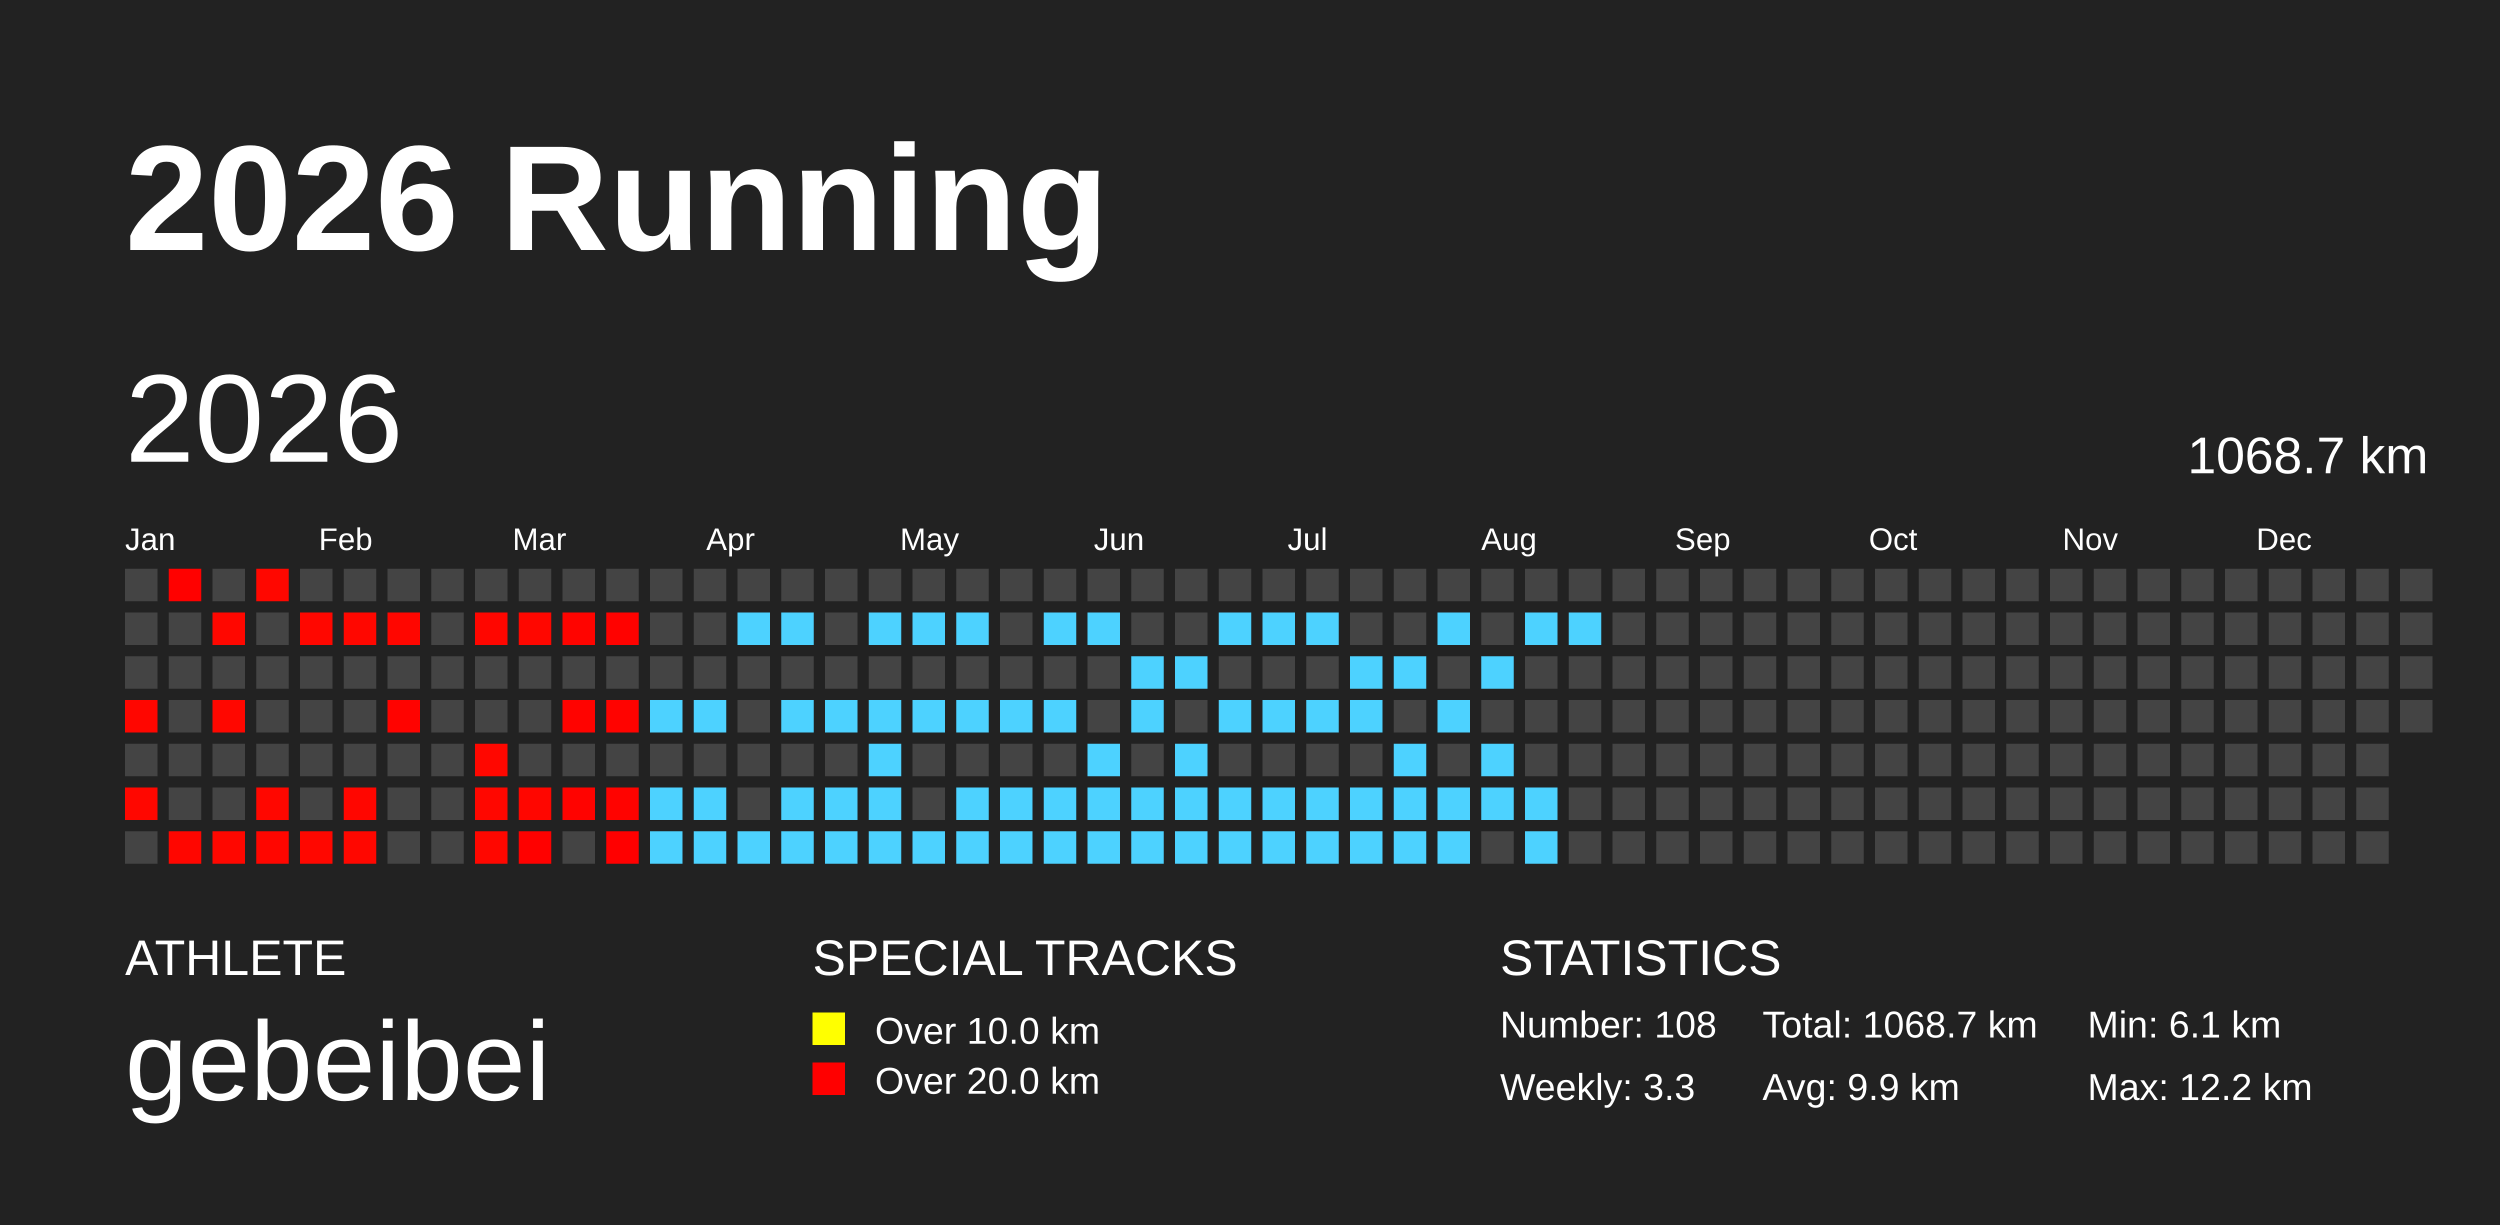
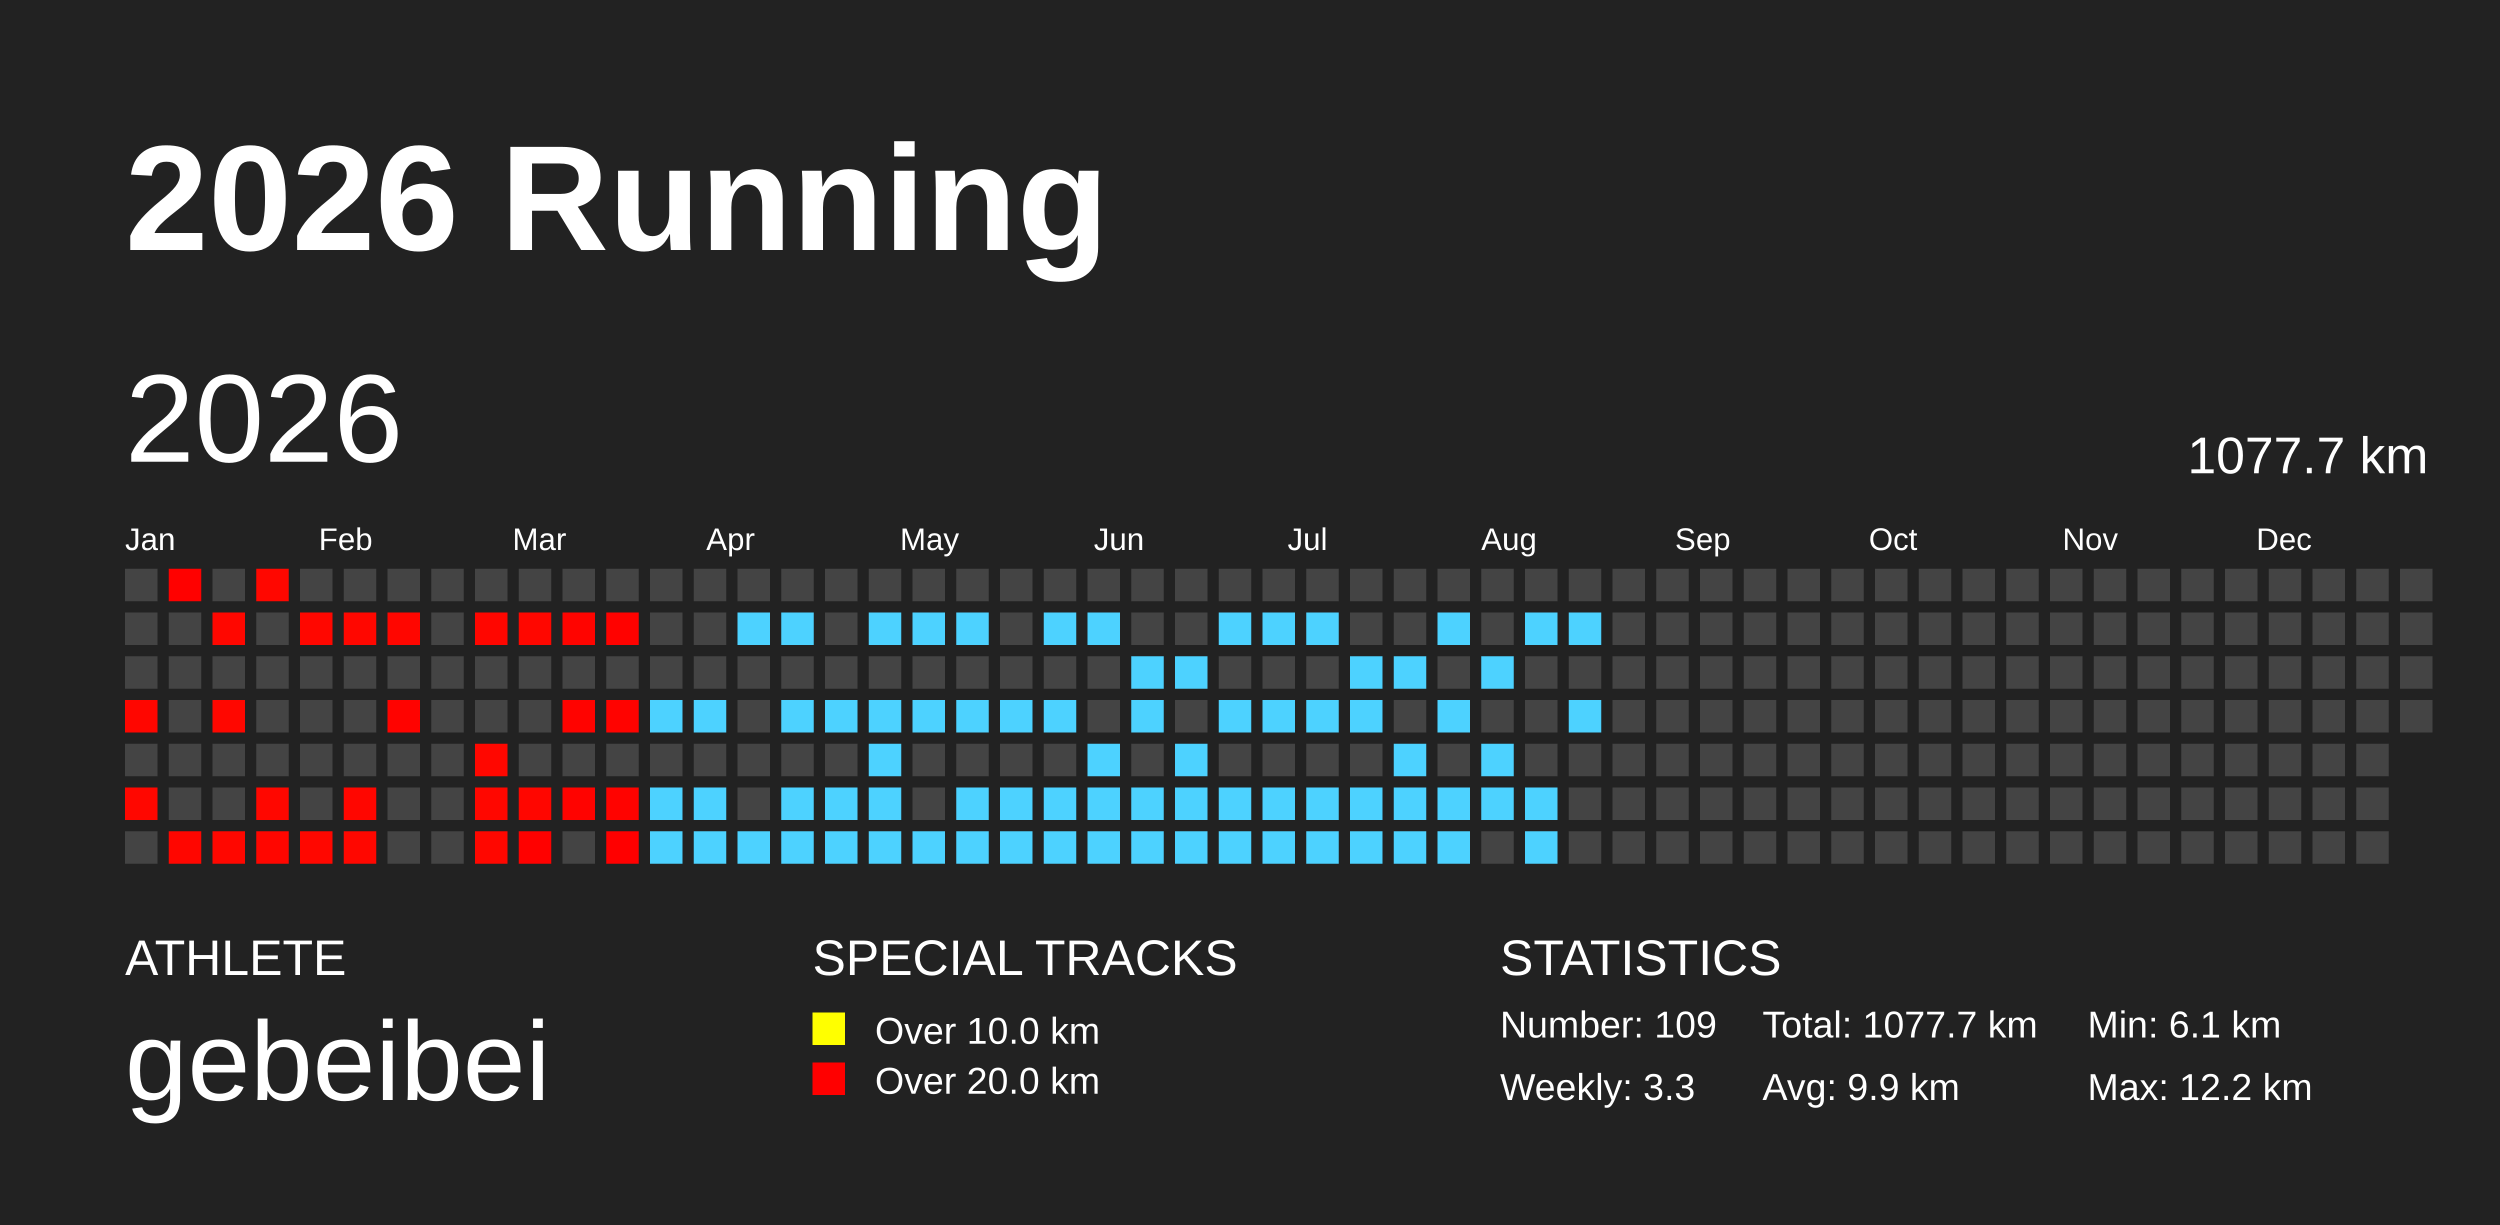
<svg xmlns="http://www.w3.org/2000/svg" baseProfile="full" height="98mm" version="1.1" viewBox="0,0,200,98" width="200mm">
  <defs />
  <rect fill="#222222" height="98" width="200" x="0" y="0" />
  <text fill="#FFFFFF" style="font-size:12px; font-family:Arial; font-weight:bold;" x="10" y="20">2026 Running</text>
  <text fill="#FFFFFF" style="font-size:4px; font-family:Arial" x="10" y="78">ATHLETE</text>
  <text fill="#FFFFFF" style="font-size:9px; font-family:Arial" x="10" y="88">gebeibei</text>
  <text fill="#FFFFFF" style="font-size:4px; font-family:Arial" x="65" y="78">SPECIAL TRACKS</text>
  <rect fill="yellow" height="2.6" width="2.6" x="65" y="81" />
  <text fill="#FFFFFF" style="font-size:3px; font-family:Arial" x="70" y="83.5">Over 10.0 km</text>
  <rect fill="red" height="2.6" width="2.6" x="65" y="85" />
  <text fill="#FFFFFF" style="font-size:3px; font-family:Arial" x="70" y="87.5">Over 20.0 km</text>
  <text fill="#FFFFFF" style="font-size:4px; font-family:Arial" x="120" y="78">STATISTICS</text>
-   <text fill="#FFFFFF" style="font-size:3px; font-family:Arial" x="120" y="83">Number: 108</text>
+   <text fill="#FFFFFF" style="font-size:3px; font-family:Arial" x="120" y="83">Number: 109</text>
  <text fill="#FFFFFF" style="font-size:3px; font-family:Arial" x="120" y="88">Weekly: 3.3</text>
-   <text fill="#FFFFFF" style="font-size:3px; font-family:Arial" x="141" y="83">Total: 1068.7 km</text>
+   <text fill="#FFFFFF" style="font-size:3px; font-family:Arial" x="141" y="83">Total: 1077.7 km</text>
  <text fill="#FFFFFF" style="font-size:3px; font-family:Arial" x="141" y="88">Avg: 9.9 km</text>
  <text fill="#FFFFFF" style="font-size:3px; font-family:Arial" x="167" y="83">Min: 6.1 km</text>
  <text fill="#FFFFFF" style="font-size:3px; font-family:Arial" x="167" y="88">Max: 12.2 km</text>
  <text dominant-baseline="hanging" fill="#FFFFFF" style="font-size:10.0px; font-family:Arial;" x="10" y="30">2026</text>
-   <text dominant-baseline="hanging" fill="#FFFFFF" style="font-size:4.125px; font-family:Arial;" x="175" y="35">1068.7 km</text>
+   <text dominant-baseline="hanging" fill="#FFFFFF" style="font-size:4.125px; font-family:Arial;" x="175" y="35">1077.7 km</text>
  <text fill="#FFFFFF" style="font-size:2.5px; font-family:Arial" x="10.0" y="44">Jan</text>
  <text fill="#FFFFFF" style="font-size:2.5px; font-family:Arial" x="25.5" y="44">Feb</text>
  <text fill="#FFFFFF" style="font-size:2.5px; font-family:Arial" x="41.0" y="44">Mar</text>
  <text fill="#FFFFFF" style="font-size:2.5px; font-family:Arial" x="56.5" y="44">Apr</text>
  <text fill="#FFFFFF" style="font-size:2.5px; font-family:Arial" x="72.0" y="44">May</text>
  <text fill="#FFFFFF" style="font-size:2.5px; font-family:Arial" x="87.5" y="44">Jun</text>
  <text fill="#FFFFFF" style="font-size:2.5px; font-family:Arial" x="103.0" y="44">Jul</text>
  <text fill="#FFFFFF" style="font-size:2.5px; font-family:Arial" x="118.5" y="44">Aug</text>
  <text fill="#FFFFFF" style="font-size:2.5px; font-family:Arial" x="134.0" y="44">Sep</text>
  <text fill="#FFFFFF" style="font-size:2.5px; font-family:Arial" x="149.5" y="44">Oct</text>
  <text fill="#FFFFFF" style="font-size:2.5px; font-family:Arial" x="165.0" y="44">Nov</text>
  <text fill="#FFFFFF" style="font-size:2.5px; font-family:Arial" x="180.5" y="44">Dec</text>
  <rect fill="#444444" height="2.6" width="2.6" x="10.0" y="45.5" />
  <rect fill="#444444" height="2.6" width="2.6" x="10.0" y="49.0" />
  <rect fill="#444444" height="2.6" width="2.6" x="10.0" y="52.5" />
  <rect fill="#ff0600" height="2.6" width="2.6" x="10.0" y="56.0" />
  <rect fill="#444444" height="2.6" width="2.6" x="10.0" y="59.5" />
  <rect fill="#ff0700" height="2.6" width="2.6" x="10.0" y="63.0" />
  <rect fill="#444444" height="2.6" width="2.6" x="10.0" y="66.5" />
  <rect fill="#ff0100" height="2.6" width="2.6" x="13.5" y="45.5" />
  <rect fill="#444444" height="2.6" width="2.6" x="13.5" y="49.0" />
  <rect fill="#444444" height="2.6" width="2.6" x="13.5" y="52.5" />
  <rect fill="#444444" height="2.6" width="2.6" x="13.5" y="56.0" />
  <rect fill="#444444" height="2.6" width="2.6" x="13.5" y="59.5" />
  <rect fill="#444444" height="2.6" width="2.6" x="13.5" y="63.0" />
  <rect fill="#ff0600" height="2.6" width="2.6" x="13.5" y="66.5" />
  <rect fill="#444444" height="2.6" width="2.6" x="17.0" y="45.5" />
  <rect fill="#ff0700" height="2.6" width="2.6" x="17.0" y="49.0" />
  <rect fill="#444444" height="2.6" width="2.6" x="17.0" y="52.5" />
  <rect fill="#ff0700" height="2.6" width="2.6" x="17.0" y="56.0" />
  <rect fill="#444444" height="2.6" width="2.6" x="17.0" y="59.5" />
  <rect fill="#444444" height="2.6" width="2.6" x="17.0" y="63.0" />
  <rect fill="#ff0700" height="2.6" width="2.6" x="17.0" y="66.5" />
  <rect fill="#ff0700" height="2.6" width="2.6" x="20.5" y="45.5" />
  <rect fill="#444444" height="2.6" width="2.6" x="20.5" y="49.0" />
  <rect fill="#444444" height="2.6" width="2.6" x="20.5" y="52.5" />
  <rect fill="#444444" height="2.6" width="2.6" x="20.5" y="56.0" />
  <rect fill="#444444" height="2.6" width="2.6" x="20.5" y="59.5" />
  <rect fill="#ff0700" height="2.6" width="2.6" x="20.5" y="63.0" />
  <rect fill="#ff0600" height="2.6" width="2.6" x="20.5" y="66.5" />
  <rect fill="#444444" height="2.6" width="2.6" x="24.0" y="45.5" />
  <rect fill="#ff0700" height="2.6" width="2.6" x="24.0" y="49.0" />
  <rect fill="#444444" height="2.6" width="2.6" x="24.0" y="52.5" />
  <rect fill="#444444" height="2.6" width="2.6" x="24.0" y="56.0" />
  <rect fill="#444444" height="2.6" width="2.6" x="24.0" y="59.5" />
  <rect fill="#444444" height="2.6" width="2.6" x="24.0" y="63.0" />
  <rect fill="#ff0700" height="2.6" width="2.6" x="24.0" y="66.5" />
  <rect fill="#444444" height="2.6" width="2.6" x="27.5" y="45.5" />
  <rect fill="#ff0700" height="2.6" width="2.6" x="27.5" y="49.0" />
  <rect fill="#444444" height="2.6" width="2.6" x="27.5" y="52.5" />
  <rect fill="#444444" height="2.6" width="2.6" x="27.5" y="56.0" />
  <rect fill="#444444" height="2.6" width="2.6" x="27.5" y="59.5" />
  <rect fill="#ff0600" height="2.6" width="2.6" x="27.5" y="63.0" />
  <rect fill="#ff0700" height="2.6" width="2.6" x="27.5" y="66.5" />
  <rect fill="#444444" height="2.6" width="2.6" x="31.0" y="45.5" />
  <rect fill="#ff0600" height="2.6" width="2.6" x="31.0" y="49.0" />
  <rect fill="#444444" height="2.6" width="2.6" x="31.0" y="52.5" />
  <rect fill="#ff0300" height="2.6" width="2.6" x="31.0" y="56.0" />
  <rect fill="#444444" height="2.6" width="2.6" x="31.0" y="59.5" />
  <rect fill="#444444" height="2.6" width="2.6" x="31.0" y="63.0" />
  <rect fill="#444444" height="2.6" width="2.6" x="31.0" y="66.5" />
  <rect fill="#444444" height="2.6" width="2.6" x="34.5" y="45.5" />
  <rect fill="#444444" height="2.6" width="2.6" x="34.5" y="49.0" />
  <rect fill="#444444" height="2.6" width="2.6" x="34.5" y="52.5" />
  <rect fill="#444444" height="2.6" width="2.6" x="34.5" y="56.0" />
  <rect fill="#444444" height="2.6" width="2.6" x="34.5" y="59.5" />
  <rect fill="#444444" height="2.6" width="2.6" x="34.5" y="63.0" />
  <rect fill="#444444" height="2.6" width="2.6" x="34.5" y="66.5" />
  <rect fill="#444444" height="2.6" width="2.6" x="38.0" y="45.5" />
  <rect fill="#ff0600" height="2.6" width="2.6" x="38.0" y="49.0" />
  <rect fill="#444444" height="2.6" width="2.6" x="38.0" y="52.5" />
  <rect fill="#444444" height="2.6" width="2.6" x="38.0" y="56.0" />
  <rect fill="#ff0700" height="2.6" width="2.6" x="38.0" y="59.5" />
  <rect fill="#ff0700" height="2.6" width="2.6" x="38.0" y="63.0" />
  <rect fill="#ff0700" height="2.6" width="2.6" x="38.0" y="66.5" />
  <rect fill="#444444" height="2.6" width="2.6" x="41.5" y="45.5" />
  <rect fill="#ff0700" height="2.6" width="2.6" x="41.5" y="49.0" />
  <rect fill="#444444" height="2.6" width="2.6" x="41.5" y="52.5" />
  <rect fill="#444444" height="2.6" width="2.6" x="41.5" y="56.0" />
  <rect fill="#444444" height="2.6" width="2.6" x="41.5" y="59.5" />
  <rect fill="#ff0600" height="2.6" width="2.6" x="41.5" y="63.0" />
  <rect fill="#ff0100" height="2.6" width="2.6" x="41.5" y="66.5" />
  <rect fill="#444444" height="2.6" width="2.6" x="45.0" y="45.5" />
  <rect fill="#ff0400" height="2.6" width="2.6" x="45.0" y="49.0" />
  <rect fill="#444444" height="2.6" width="2.6" x="45.0" y="52.5" />
  <rect fill="#ff0300" height="2.6" width="2.6" x="45.0" y="56.0" />
  <rect fill="#444444" height="2.6" width="2.6" x="45.0" y="59.5" />
  <rect fill="#ff0300" height="2.6" width="2.6" x="45.0" y="63.0" />
  <rect fill="#444444" height="2.6" width="2.6" x="45.0" y="66.5" />
  <rect fill="#444444" height="2.6" width="2.6" x="48.5" y="45.5" />
  <rect fill="#ff0200" height="2.6" width="2.6" x="48.5" y="49.0" />
  <rect fill="#444444" height="2.6" width="2.6" x="48.5" y="52.5" />
  <rect fill="#ff0300" height="2.6" width="2.6" x="48.5" y="56.0" />
  <rect fill="#444444" height="2.6" width="2.6" x="48.5" y="59.5" />
  <rect fill="#ff0300" height="2.6" width="2.6" x="48.5" y="63.0" />
  <rect fill="#ff0000" height="2.6" width="2.6" x="48.5" y="66.5" />
  <rect fill="#444444" height="2.6" width="2.6" x="52.0" y="45.5" />
  <rect fill="#444444" height="2.6" width="2.6" x="52.0" y="49.0" />
  <rect fill="#444444" height="2.6" width="2.6" x="52.0" y="52.5" />
  <rect fill="#4dd2ff" height="2.6" width="2.6" x="52.0" y="56.0" />
  <rect fill="#444444" height="2.6" width="2.6" x="52.0" y="59.5" />
  <rect fill="#4dd2ff" height="2.6" width="2.6" x="52.0" y="63.0" />
  <rect fill="#4dd2ff" height="2.6" width="2.6" x="52.0" y="66.5" />
  <rect fill="#444444" height="2.6" width="2.6" x="55.5" y="45.5" />
  <rect fill="#444444" height="2.6" width="2.6" x="55.5" y="49.0" />
  <rect fill="#444444" height="2.6" width="2.6" x="55.5" y="52.5" />
  <rect fill="#4dd2ff" height="2.6" width="2.6" x="55.5" y="56.0" />
  <rect fill="#444444" height="2.6" width="2.6" x="55.5" y="59.5" />
  <rect fill="#4dd2ff" height="2.6" width="2.6" x="55.5" y="63.0" />
  <rect fill="#4dd2ff" height="2.6" width="2.6" x="55.5" y="66.5" />
  <rect fill="#444444" height="2.6" width="2.6" x="59.0" y="45.5" />
  <rect fill="#4dd2ff" height="2.6" width="2.6" x="59.0" y="49.0" />
  <rect fill="#444444" height="2.6" width="2.6" x="59.0" y="52.5" />
  <rect fill="#444444" height="2.6" width="2.6" x="59.0" y="56.0" />
  <rect fill="#444444" height="2.6" width="2.6" x="59.0" y="59.5" />
  <rect fill="#444444" height="2.6" width="2.6" x="59.0" y="63.0" />
  <rect fill="#4dd2ff" height="2.6" width="2.6" x="59.0" y="66.5" />
  <rect fill="#444444" height="2.6" width="2.6" x="62.5" y="45.5" />
  <rect fill="#4dd2ff" height="2.6" width="2.6" x="62.5" y="49.0" />
  <rect fill="#444444" height="2.6" width="2.6" x="62.5" y="52.5" />
  <rect fill="#4dd2ff" height="2.6" width="2.6" x="62.5" y="56.0" />
  <rect fill="#444444" height="2.6" width="2.6" x="62.5" y="59.5" />
  <rect fill="#4dd2ff" height="2.6" width="2.6" x="62.5" y="63.0" />
  <rect fill="#4dd2ff" height="2.6" width="2.6" x="62.5" y="66.5" />
  <rect fill="#444444" height="2.6" width="2.6" x="66.0" y="45.5" />
  <rect fill="#444444" height="2.6" width="2.6" x="66.0" y="49.0" />
  <rect fill="#444444" height="2.6" width="2.6" x="66.0" y="52.5" />
  <rect fill="#4dd2ff" height="2.6" width="2.6" x="66.0" y="56.0" />
  <rect fill="#444444" height="2.6" width="2.6" x="66.0" y="59.5" />
  <rect fill="#4dd2ff" height="2.6" width="2.6" x="66.0" y="63.0" />
  <rect fill="#4dd2ff" height="2.6" width="2.6" x="66.0" y="66.5" />
  <rect fill="#444444" height="2.6" width="2.6" x="69.5" y="45.5" />
  <rect fill="#4dd2ff" height="2.6" width="2.6" x="69.5" y="49.0" />
  <rect fill="#444444" height="2.6" width="2.6" x="69.5" y="52.5" />
  <rect fill="#4dd2ff" height="2.6" width="2.6" x="69.5" y="56.0" />
  <rect fill="#4dd2ff" height="2.6" width="2.6" x="69.5" y="59.5" />
  <rect fill="#4dd2ff" height="2.6" width="2.6" x="69.5" y="63.0" />
  <rect fill="#4dd2ff" height="2.6" width="2.6" x="69.5" y="66.5" />
  <rect fill="#444444" height="2.6" width="2.6" x="73.0" y="45.5" />
  <rect fill="#4dd2ff" height="2.6" width="2.6" x="73.0" y="49.0" />
  <rect fill="#444444" height="2.6" width="2.6" x="73.0" y="52.5" />
  <rect fill="#4dd2ff" height="2.6" width="2.6" x="73.0" y="56.0" />
  <rect fill="#444444" height="2.6" width="2.6" x="73.0" y="59.5" />
  <rect fill="#444444" height="2.6" width="2.6" x="73.0" y="63.0" />
  <rect fill="#4dd2ff" height="2.6" width="2.6" x="73.0" y="66.5" />
  <rect fill="#444444" height="2.6" width="2.6" x="76.5" y="45.5" />
  <rect fill="#4dd2ff" height="2.6" width="2.6" x="76.5" y="49.0" />
  <rect fill="#444444" height="2.6" width="2.6" x="76.5" y="52.5" />
  <rect fill="#4dd2ff" height="2.6" width="2.6" x="76.5" y="56.0" />
  <rect fill="#444444" height="2.6" width="2.6" x="76.5" y="59.5" />
  <rect fill="#4dd2ff" height="2.6" width="2.6" x="76.5" y="63.0" />
  <rect fill="#4dd2ff" height="2.6" width="2.6" x="76.5" y="66.5" />
  <rect fill="#444444" height="2.6" width="2.6" x="80.0" y="45.5" />
  <rect fill="#444444" height="2.6" width="2.6" x="80.0" y="49.0" />
  <rect fill="#444444" height="2.6" width="2.6" x="80.0" y="52.5" />
  <rect fill="#4dd2ff" height="2.6" width="2.6" x="80.0" y="56.0" />
  <rect fill="#444444" height="2.6" width="2.6" x="80.0" y="59.5" />
  <rect fill="#4dd2ff" height="2.6" width="2.6" x="80.0" y="63.0" />
  <rect fill="#4dd2ff" height="2.6" width="2.6" x="80.0" y="66.5" />
  <rect fill="#444444" height="2.6" width="2.6" x="83.5" y="45.5" />
  <rect fill="#4dd2ff" height="2.6" width="2.6" x="83.5" y="49.0" />
  <rect fill="#444444" height="2.6" width="2.6" x="83.5" y="52.5" />
  <rect fill="#4dd2ff" height="2.6" width="2.6" x="83.5" y="56.0" />
  <rect fill="#444444" height="2.6" width="2.6" x="83.5" y="59.5" />
  <rect fill="#4dd2ff" height="2.6" width="2.6" x="83.5" y="63.0" />
  <rect fill="#4dd2ff" height="2.6" width="2.6" x="83.5" y="66.5" />
  <rect fill="#444444" height="2.6" width="2.6" x="87.0" y="45.5" />
  <rect fill="#4dd2ff" height="2.6" width="2.6" x="87.0" y="49.0" />
  <rect fill="#444444" height="2.6" width="2.6" x="87.0" y="52.5" />
  <rect fill="#444444" height="2.6" width="2.6" x="87.0" y="56.0" />
  <rect fill="#4dd2ff" height="2.6" width="2.6" x="87.0" y="59.5" />
  <rect fill="#4dd2ff" height="2.6" width="2.6" x="87.0" y="63.0" />
  <rect fill="#4dd2ff" height="2.6" width="2.6" x="87.0" y="66.5" />
  <rect fill="#444444" height="2.6" width="2.6" x="90.5" y="45.5" />
  <rect fill="#444444" height="2.6" width="2.6" x="90.5" y="49.0" />
  <rect fill="#4dd2ff" height="2.6" width="2.6" x="90.5" y="52.5" />
  <rect fill="#4dd2ff" height="2.6" width="2.6" x="90.5" y="56.0" />
  <rect fill="#444444" height="2.6" width="2.6" x="90.5" y="59.5" />
  <rect fill="#4dd2ff" height="2.6" width="2.6" x="90.5" y="63.0" />
  <rect fill="#4dd2ff" height="2.6" width="2.6" x="90.5" y="66.5" />
  <rect fill="#444444" height="2.6" width="2.6" x="94.0" y="45.5" />
  <rect fill="#444444" height="2.6" width="2.6" x="94.0" y="49.0" />
  <rect fill="#4dd2ff" height="2.6" width="2.6" x="94.0" y="52.5" />
  <rect fill="#444444" height="2.6" width="2.6" x="94.0" y="56.0" />
  <rect fill="#4dd2ff" height="2.6" width="2.6" x="94.0" y="59.5" />
  <rect fill="#4dd2ff" height="2.6" width="2.6" x="94.0" y="63.0" />
  <rect fill="#4dd2ff" height="2.6" width="2.6" x="94.0" y="66.5" />
  <rect fill="#444444" height="2.6" width="2.6" x="97.5" y="45.5" />
  <rect fill="#4dd2ff" height="2.6" width="2.6" x="97.5" y="49.0" />
  <rect fill="#444444" height="2.6" width="2.6" x="97.5" y="52.5" />
  <rect fill="#4dd2ff" height="2.6" width="2.6" x="97.5" y="56.0" />
  <rect fill="#444444" height="2.6" width="2.6" x="97.5" y="59.5" />
  <rect fill="#4dd2ff" height="2.6" width="2.6" x="97.5" y="63.0" />
  <rect fill="#4dd2ff" height="2.6" width="2.6" x="97.5" y="66.5" />
  <rect fill="#444444" height="2.6" width="2.6" x="101.0" y="45.5" />
  <rect fill="#4dd2ff" height="2.6" width="2.6" x="101.0" y="49.0" />
  <rect fill="#444444" height="2.6" width="2.6" x="101.0" y="52.5" />
  <rect fill="#4dd2ff" height="2.6" width="2.6" x="101.0" y="56.0" />
  <rect fill="#444444" height="2.6" width="2.6" x="101.0" y="59.5" />
  <rect fill="#4dd2ff" height="2.6" width="2.6" x="101.0" y="63.0" />
  <rect fill="#4dd2ff" height="2.6" width="2.6" x="101.0" y="66.5" />
  <rect fill="#444444" height="2.6" width="2.6" x="104.5" y="45.5" />
  <rect fill="#4dd2ff" height="2.6" width="2.6" x="104.5" y="49.0" />
  <rect fill="#444444" height="2.6" width="2.6" x="104.5" y="52.5" />
  <rect fill="#4dd2ff" height="2.6" width="2.6" x="104.5" y="56.0" />
  <rect fill="#444444" height="2.6" width="2.6" x="104.5" y="59.5" />
  <rect fill="#4dd2ff" height="2.6" width="2.6" x="104.5" y="63.0" />
  <rect fill="#4dd2ff" height="2.6" width="2.6" x="104.5" y="66.5" />
  <rect fill="#444444" height="2.6" width="2.6" x="108.0" y="45.5" />
  <rect fill="#444444" height="2.6" width="2.6" x="108.0" y="49.0" />
  <rect fill="#4dd2ff" height="2.6" width="2.6" x="108.0" y="52.5" />
  <rect fill="#4dd2ff" height="2.6" width="2.6" x="108.0" y="56.0" />
  <rect fill="#444444" height="2.6" width="2.6" x="108.0" y="59.5" />
  <rect fill="#4dd2ff" height="2.6" width="2.6" x="108.0" y="63.0" />
  <rect fill="#4dd2ff" height="2.6" width="2.6" x="108.0" y="66.5" />
  <rect fill="#444444" height="2.6" width="2.6" x="111.5" y="45.5" />
  <rect fill="#444444" height="2.6" width="2.6" x="111.5" y="49.0" />
  <rect fill="#4dd2ff" height="2.6" width="2.6" x="111.5" y="52.5" />
  <rect fill="#444444" height="2.6" width="2.6" x="111.5" y="56.0" />
  <rect fill="#4dd2ff" height="2.6" width="2.6" x="111.5" y="59.5" />
  <rect fill="#4dd2ff" height="2.6" width="2.6" x="111.5" y="63.0" />
  <rect fill="#4dd2ff" height="2.6" width="2.6" x="111.5" y="66.5" />
  <rect fill="#444444" height="2.6" width="2.6" x="115.0" y="45.5" />
  <rect fill="#4dd2ff" height="2.6" width="2.6" x="115.0" y="49.0" />
  <rect fill="#444444" height="2.6" width="2.6" x="115.0" y="52.5" />
  <rect fill="#4dd2ff" height="2.6" width="2.6" x="115.0" y="56.0" />
  <rect fill="#444444" height="2.6" width="2.6" x="115.0" y="59.5" />
  <rect fill="#4dd2ff" height="2.6" width="2.6" x="115.0" y="63.0" />
  <rect fill="#4dd2ff" height="2.6" width="2.6" x="115.0" y="66.5" />
  <rect fill="#444444" height="2.6" width="2.6" x="118.5" y="45.5" />
  <rect fill="#444444" height="2.6" width="2.6" x="118.5" y="49.0" />
  <rect fill="#4dd2ff" height="2.6" width="2.6" x="118.5" y="52.5" />
  <rect fill="#444444" height="2.6" width="2.6" x="118.5" y="56.0" />
  <rect fill="#4dd2ff" height="2.6" width="2.6" x="118.5" y="59.5" />
  <rect fill="#4dd2ff" height="2.6" width="2.6" x="118.5" y="63.0" />
  <rect fill="#444444" height="2.6" width="2.6" x="118.5" y="66.5" />
  <rect fill="#444444" height="2.6" width="2.6" x="122.0" y="45.5" />
  <rect fill="#4dd2ff" height="2.6" width="2.6" x="122.0" y="49.0" />
  <rect fill="#444444" height="2.6" width="2.6" x="122.0" y="52.5" />
  <rect fill="#444444" height="2.6" width="2.6" x="122.0" y="56.0" />
  <rect fill="#444444" height="2.6" width="2.6" x="122.0" y="59.5" />
  <rect fill="#4dd2ff" height="2.6" width="2.6" x="122.0" y="63.0" />
  <rect fill="#4dd2ff" height="2.6" width="2.6" x="122.0" y="66.5" />
  <rect fill="#444444" height="2.6" width="2.6" x="125.5" y="45.5" />
  <rect fill="#4dd2ff" height="2.6" width="2.6" x="125.5" y="49.0" />
  <rect fill="#444444" height="2.6" width="2.6" x="125.5" y="52.5" />
-   <rect fill="#444444" height="2.6" width="2.6" x="125.5" y="56.0" />
+   <rect fill="#4dd2ff" height="2.6" width="2.6" x="125.5" y="56.0" />
  <rect fill="#444444" height="2.6" width="2.6" x="125.5" y="59.5" />
  <rect fill="#444444" height="2.6" width="2.6" x="125.5" y="63.0" />
  <rect fill="#444444" height="2.6" width="2.6" x="125.5" y="66.5" />
  <rect fill="#444444" height="2.6" width="2.6" x="129.0" y="45.5" />
  <rect fill="#444444" height="2.6" width="2.6" x="129.0" y="49.0" />
  <rect fill="#444444" height="2.6" width="2.6" x="129.0" y="52.5" />
  <rect fill="#444444" height="2.6" width="2.6" x="129.0" y="56.0" />
  <rect fill="#444444" height="2.6" width="2.6" x="129.0" y="59.5" />
  <rect fill="#444444" height="2.6" width="2.6" x="129.0" y="63.0" />
  <rect fill="#444444" height="2.6" width="2.6" x="129.0" y="66.5" />
  <rect fill="#444444" height="2.6" width="2.6" x="132.5" y="45.5" />
  <rect fill="#444444" height="2.6" width="2.6" x="132.5" y="49.0" />
  <rect fill="#444444" height="2.6" width="2.6" x="132.5" y="52.5" />
  <rect fill="#444444" height="2.6" width="2.6" x="132.5" y="56.0" />
  <rect fill="#444444" height="2.6" width="2.6" x="132.5" y="59.5" />
  <rect fill="#444444" height="2.6" width="2.6" x="132.5" y="63.0" />
  <rect fill="#444444" height="2.6" width="2.6" x="132.5" y="66.5" />
  <rect fill="#444444" height="2.6" width="2.6" x="136.0" y="45.5" />
  <rect fill="#444444" height="2.6" width="2.6" x="136.0" y="49.0" />
  <rect fill="#444444" height="2.6" width="2.6" x="136.0" y="52.5" />
  <rect fill="#444444" height="2.6" width="2.6" x="136.0" y="56.0" />
  <rect fill="#444444" height="2.6" width="2.6" x="136.0" y="59.5" />
  <rect fill="#444444" height="2.6" width="2.6" x="136.0" y="63.0" />
  <rect fill="#444444" height="2.6" width="2.6" x="136.0" y="66.5" />
  <rect fill="#444444" height="2.6" width="2.6" x="139.5" y="45.5" />
  <rect fill="#444444" height="2.6" width="2.6" x="139.5" y="49.0" />
  <rect fill="#444444" height="2.6" width="2.6" x="139.5" y="52.5" />
  <rect fill="#444444" height="2.6" width="2.6" x="139.5" y="56.0" />
  <rect fill="#444444" height="2.6" width="2.6" x="139.5" y="59.5" />
  <rect fill="#444444" height="2.6" width="2.6" x="139.5" y="63.0" />
  <rect fill="#444444" height="2.6" width="2.6" x="139.5" y="66.5" />
  <rect fill="#444444" height="2.6" width="2.6" x="143.0" y="45.5" />
  <rect fill="#444444" height="2.6" width="2.6" x="143.0" y="49.0" />
  <rect fill="#444444" height="2.6" width="2.6" x="143.0" y="52.5" />
  <rect fill="#444444" height="2.6" width="2.6" x="143.0" y="56.0" />
  <rect fill="#444444" height="2.6" width="2.6" x="143.0" y="59.5" />
  <rect fill="#444444" height="2.6" width="2.6" x="143.0" y="63.0" />
  <rect fill="#444444" height="2.6" width="2.6" x="143.0" y="66.5" />
  <rect fill="#444444" height="2.6" width="2.6" x="146.5" y="45.5" />
  <rect fill="#444444" height="2.6" width="2.6" x="146.5" y="49.0" />
  <rect fill="#444444" height="2.6" width="2.6" x="146.5" y="52.5" />
  <rect fill="#444444" height="2.6" width="2.6" x="146.5" y="56.0" />
  <rect fill="#444444" height="2.6" width="2.6" x="146.5" y="59.5" />
  <rect fill="#444444" height="2.6" width="2.6" x="146.5" y="63.0" />
  <rect fill="#444444" height="2.6" width="2.6" x="146.5" y="66.5" />
  <rect fill="#444444" height="2.6" width="2.6" x="150.0" y="45.5" />
  <rect fill="#444444" height="2.6" width="2.6" x="150.0" y="49.0" />
  <rect fill="#444444" height="2.6" width="2.6" x="150.0" y="52.5" />
  <rect fill="#444444" height="2.6" width="2.6" x="150.0" y="56.0" />
  <rect fill="#444444" height="2.6" width="2.6" x="150.0" y="59.5" />
  <rect fill="#444444" height="2.6" width="2.6" x="150.0" y="63.0" />
  <rect fill="#444444" height="2.6" width="2.6" x="150.0" y="66.5" />
  <rect fill="#444444" height="2.6" width="2.6" x="153.5" y="45.5" />
  <rect fill="#444444" height="2.6" width="2.6" x="153.5" y="49.0" />
  <rect fill="#444444" height="2.6" width="2.6" x="153.5" y="52.5" />
  <rect fill="#444444" height="2.6" width="2.6" x="153.5" y="56.0" />
  <rect fill="#444444" height="2.6" width="2.6" x="153.5" y="59.5" />
  <rect fill="#444444" height="2.6" width="2.6" x="153.5" y="63.0" />
  <rect fill="#444444" height="2.6" width="2.6" x="153.5" y="66.5" />
  <rect fill="#444444" height="2.6" width="2.6" x="157.0" y="45.5" />
  <rect fill="#444444" height="2.6" width="2.6" x="157.0" y="49.0" />
  <rect fill="#444444" height="2.6" width="2.6" x="157.0" y="52.5" />
  <rect fill="#444444" height="2.6" width="2.6" x="157.0" y="56.0" />
  <rect fill="#444444" height="2.6" width="2.6" x="157.0" y="59.5" />
  <rect fill="#444444" height="2.6" width="2.6" x="157.0" y="63.0" />
  <rect fill="#444444" height="2.6" width="2.6" x="157.0" y="66.5" />
  <rect fill="#444444" height="2.6" width="2.6" x="160.5" y="45.5" />
  <rect fill="#444444" height="2.6" width="2.6" x="160.5" y="49.0" />
  <rect fill="#444444" height="2.6" width="2.6" x="160.5" y="52.5" />
  <rect fill="#444444" height="2.6" width="2.6" x="160.5" y="56.0" />
  <rect fill="#444444" height="2.6" width="2.6" x="160.5" y="59.5" />
  <rect fill="#444444" height="2.6" width="2.6" x="160.5" y="63.0" />
  <rect fill="#444444" height="2.6" width="2.6" x="160.5" y="66.5" />
  <rect fill="#444444" height="2.6" width="2.6" x="164.0" y="45.5" />
  <rect fill="#444444" height="2.6" width="2.6" x="164.0" y="49.0" />
  <rect fill="#444444" height="2.6" width="2.6" x="164.0" y="52.5" />
  <rect fill="#444444" height="2.6" width="2.6" x="164.0" y="56.0" />
  <rect fill="#444444" height="2.6" width="2.6" x="164.0" y="59.5" />
  <rect fill="#444444" height="2.6" width="2.6" x="164.0" y="63.0" />
  <rect fill="#444444" height="2.6" width="2.6" x="164.0" y="66.5" />
  <rect fill="#444444" height="2.6" width="2.6" x="167.5" y="45.5" />
  <rect fill="#444444" height="2.6" width="2.6" x="167.5" y="49.0" />
  <rect fill="#444444" height="2.6" width="2.6" x="167.5" y="52.5" />
  <rect fill="#444444" height="2.6" width="2.6" x="167.5" y="56.0" />
  <rect fill="#444444" height="2.6" width="2.6" x="167.5" y="59.5" />
  <rect fill="#444444" height="2.6" width="2.6" x="167.5" y="63.0" />
  <rect fill="#444444" height="2.6" width="2.6" x="167.5" y="66.5" />
  <rect fill="#444444" height="2.6" width="2.6" x="171.0" y="45.5" />
  <rect fill="#444444" height="2.6" width="2.6" x="171.0" y="49.0" />
  <rect fill="#444444" height="2.6" width="2.6" x="171.0" y="52.5" />
  <rect fill="#444444" height="2.6" width="2.6" x="171.0" y="56.0" />
  <rect fill="#444444" height="2.6" width="2.6" x="171.0" y="59.5" />
  <rect fill="#444444" height="2.6" width="2.6" x="171.0" y="63.0" />
  <rect fill="#444444" height="2.6" width="2.6" x="171.0" y="66.5" />
  <rect fill="#444444" height="2.6" width="2.6" x="174.5" y="45.5" />
  <rect fill="#444444" height="2.6" width="2.6" x="174.5" y="49.0" />
  <rect fill="#444444" height="2.6" width="2.6" x="174.5" y="52.5" />
  <rect fill="#444444" height="2.6" width="2.6" x="174.5" y="56.0" />
  <rect fill="#444444" height="2.6" width="2.6" x="174.5" y="59.5" />
  <rect fill="#444444" height="2.6" width="2.6" x="174.5" y="63.0" />
  <rect fill="#444444" height="2.6" width="2.6" x="174.5" y="66.5" />
  <rect fill="#444444" height="2.6" width="2.6" x="178.0" y="45.5" />
  <rect fill="#444444" height="2.6" width="2.6" x="178.0" y="49.0" />
  <rect fill="#444444" height="2.6" width="2.6" x="178.0" y="52.5" />
  <rect fill="#444444" height="2.6" width="2.6" x="178.0" y="56.0" />
  <rect fill="#444444" height="2.6" width="2.6" x="178.0" y="59.5" />
  <rect fill="#444444" height="2.6" width="2.6" x="178.0" y="63.0" />
  <rect fill="#444444" height="2.6" width="2.6" x="178.0" y="66.5" />
  <rect fill="#444444" height="2.6" width="2.6" x="181.5" y="45.5" />
  <rect fill="#444444" height="2.6" width="2.6" x="181.5" y="49.0" />
  <rect fill="#444444" height="2.6" width="2.6" x="181.5" y="52.5" />
  <rect fill="#444444" height="2.6" width="2.6" x="181.5" y="56.0" />
  <rect fill="#444444" height="2.6" width="2.6" x="181.5" y="59.5" />
  <rect fill="#444444" height="2.6" width="2.6" x="181.5" y="63.0" />
  <rect fill="#444444" height="2.6" width="2.6" x="181.5" y="66.5" />
  <rect fill="#444444" height="2.6" width="2.6" x="185.0" y="45.5" />
  <rect fill="#444444" height="2.6" width="2.6" x="185.0" y="49.0" />
  <rect fill="#444444" height="2.6" width="2.6" x="185.0" y="52.5" />
  <rect fill="#444444" height="2.6" width="2.6" x="185.0" y="56.0" />
  <rect fill="#444444" height="2.6" width="2.6" x="185.0" y="59.5" />
  <rect fill="#444444" height="2.6" width="2.6" x="185.0" y="63.0" />
  <rect fill="#444444" height="2.6" width="2.6" x="185.0" y="66.5" />
  <rect fill="#444444" height="2.6" width="2.6" x="188.5" y="45.5" />
  <rect fill="#444444" height="2.6" width="2.6" x="188.5" y="49.0" />
  <rect fill="#444444" height="2.6" width="2.6" x="188.5" y="52.5" />
  <rect fill="#444444" height="2.6" width="2.6" x="188.5" y="56.0" />
  <rect fill="#444444" height="2.6" width="2.6" x="188.5" y="59.5" />
  <rect fill="#444444" height="2.6" width="2.6" x="188.5" y="63.0" />
  <rect fill="#444444" height="2.6" width="2.6" x="188.5" y="66.5" />
  <rect fill="#444444" height="2.6" width="2.6" x="192.0" y="45.5" />
  <rect fill="#444444" height="2.6" width="2.6" x="192.0" y="49.0" />
  <rect fill="#444444" height="2.6" width="2.6" x="192.0" y="52.5" />
  <rect fill="#444444" height="2.6" width="2.6" x="192.0" y="56.0" />
</svg>
